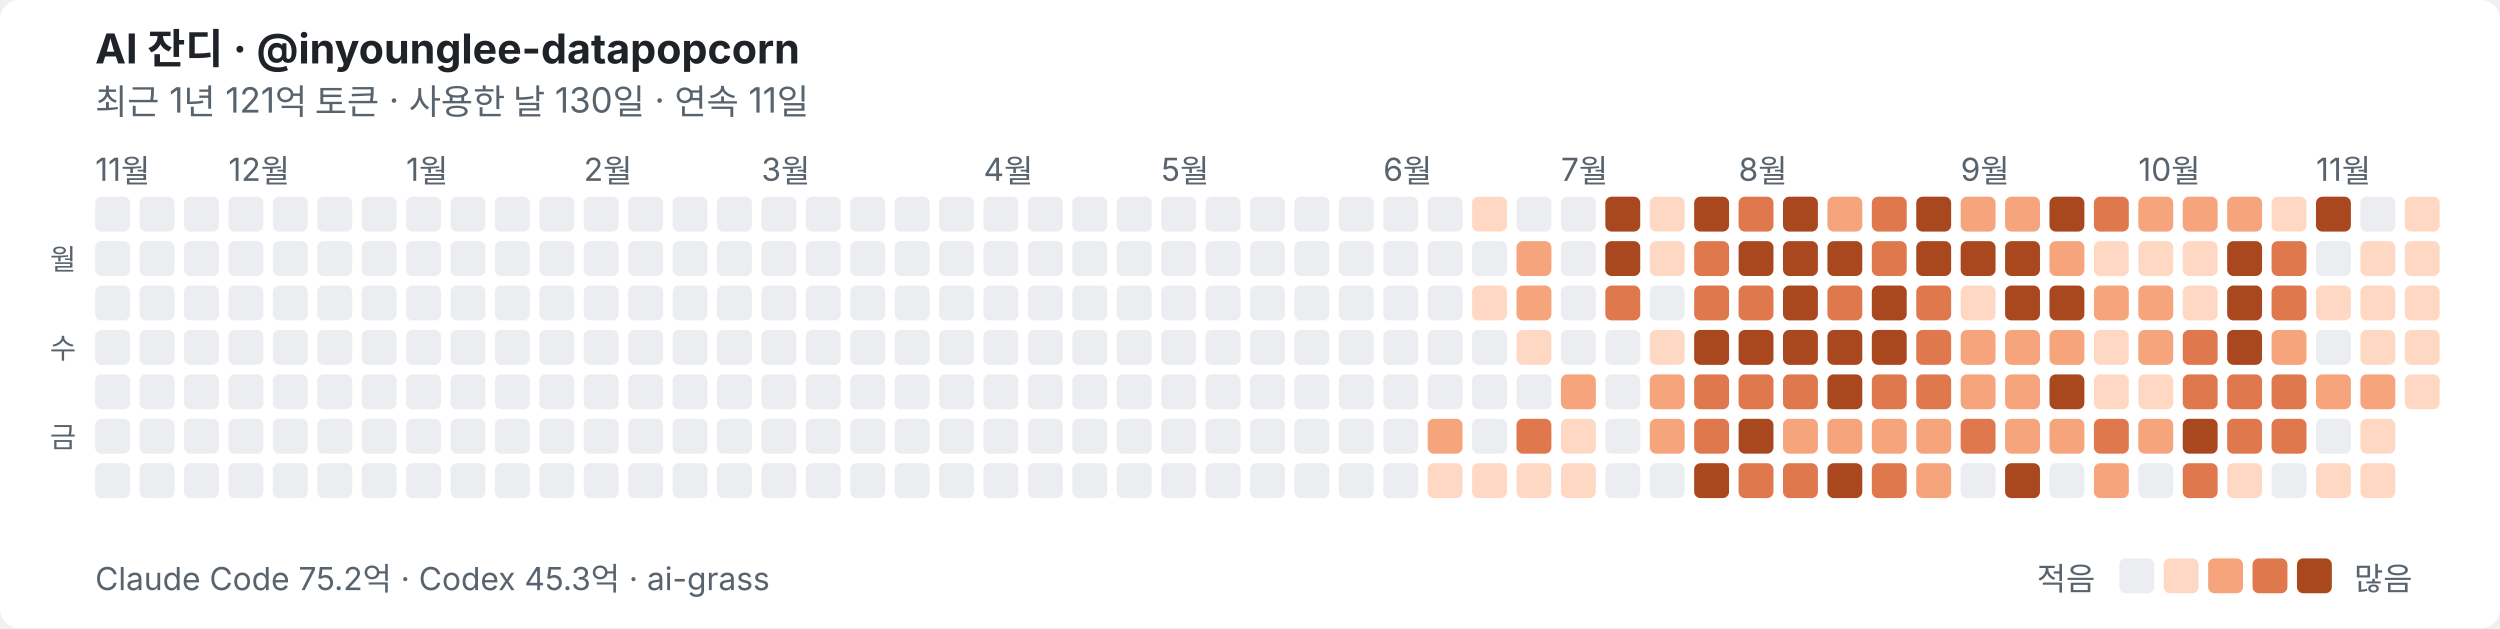
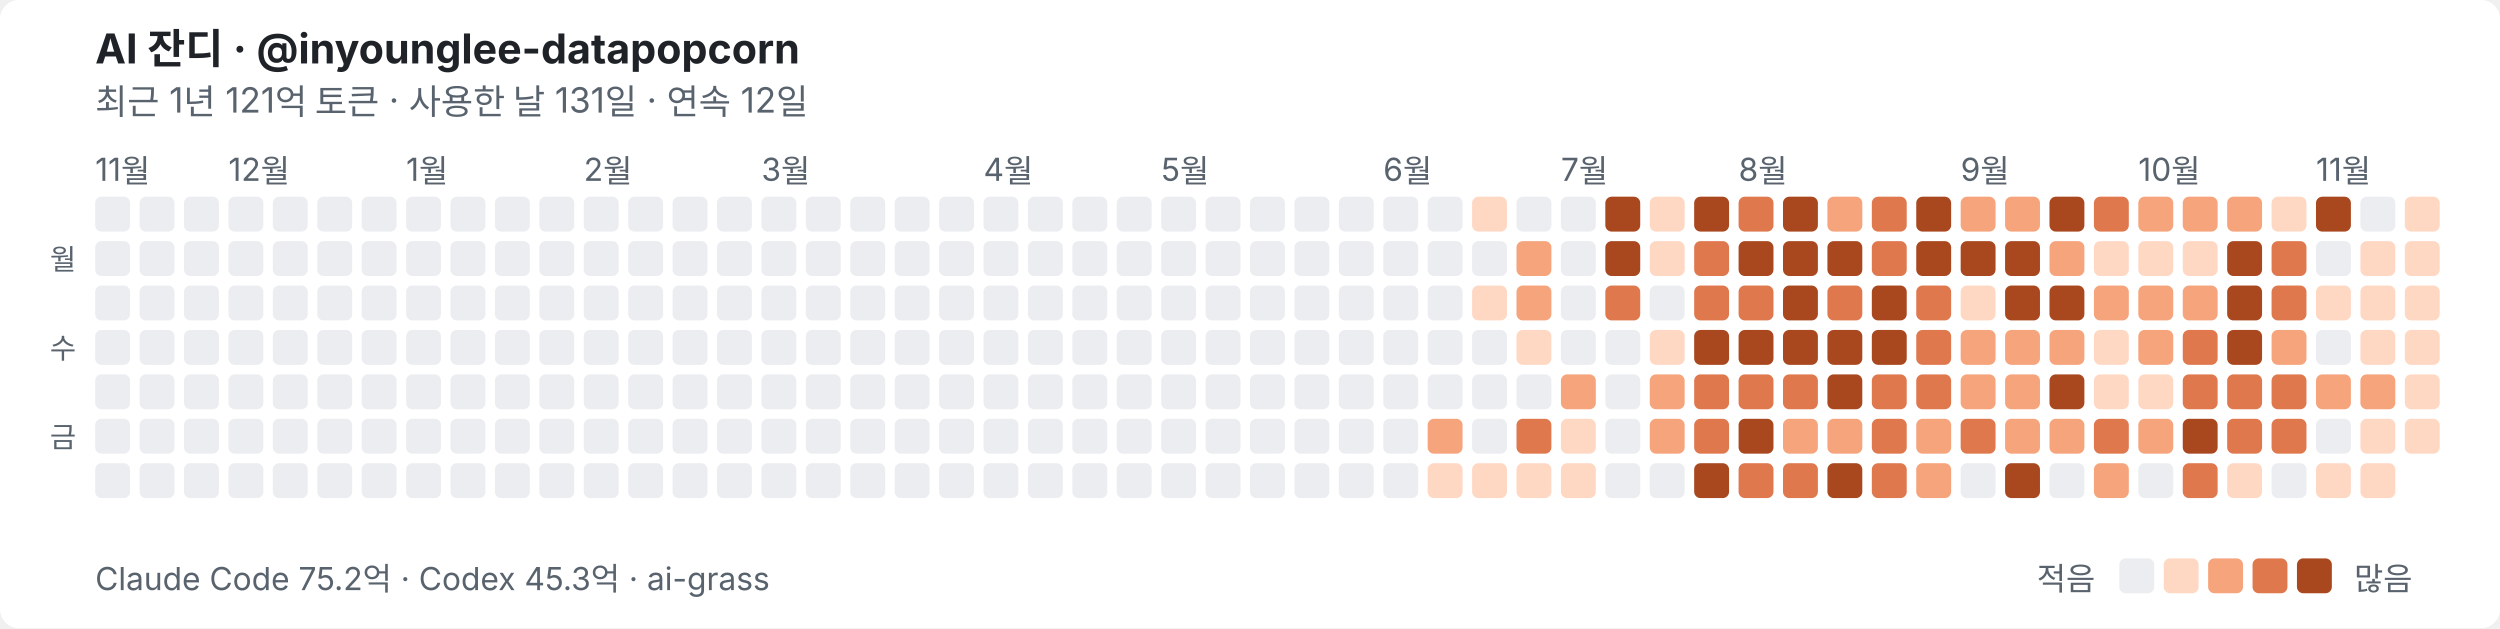
- <svg xmlns="http://www.w3.org/2000/svg" width="788" height="198" viewBox="0 0 788 198" role="img" aria-label="AI 잔디 · @inyounglee-datapopcorn 최근 1년 121억 토큰 · 사용한 날 130일 · 연속 11일">
+ <svg xmlns="http://www.w3.org/2000/svg" width="788" height="198" viewBox="0 0 788 198" role="img" aria-label="AI 잔디 · @inyounglee-datapopcorn 최근 1년 121억 토큰 · 사용한 날 131일 · 연속 12일">
  <rect width="788" height="198" rx="6" fill="#ffffff" />
  <g font-family="-apple-system,BlinkMacSystemFont,'Segoe UI','Apple SD Gothic Neo','Malgun Gothic',sans-serif">
    <text x="30" y="20" font-size="13" font-weight="700" fill="#1f2328">AI 잔디 · @inyounglee-datapopcorn</text>
-     <text x="30" y="36" font-size="11" fill="#59636e">최근 1년 121억 토큰 · 사용한 날 130일 · 연속 11일</text>
+     <text x="30" y="36" font-size="11" fill="#59636e">최근 1년 121억 토큰 · 사용한 날 131일 · 연속 12일</text>
    <text x="30" y="57" font-size="10" fill="#59636e">11월</text>
    <text x="72" y="57" font-size="10" fill="#59636e">12월</text>
    <text x="128" y="57" font-size="10" fill="#59636e">1월</text>
    <text x="184" y="57" font-size="10" fill="#59636e">2월</text>
    <text x="240" y="57" font-size="10" fill="#59636e">3월</text>
    <text x="310" y="57" font-size="10" fill="#59636e">4월</text>
    <text x="366" y="57" font-size="10" fill="#59636e">5월</text>
    <text x="436" y="57" font-size="10" fill="#59636e">6월</text>
    <text x="492" y="57" font-size="10" fill="#59636e">7월</text>
    <text x="548" y="57" font-size="10" fill="#59636e">8월</text>
    <text x="618" y="57" font-size="10" fill="#59636e">9월</text>
    <text x="674" y="57" font-size="10" fill="#59636e">10월</text>
    <text x="730" y="57" font-size="10" fill="#59636e">11월</text>
    <text x="24" y="85" font-size="9" text-anchor="end" fill="#59636e">월</text>
    <text x="24" y="113" font-size="9" text-anchor="end" fill="#59636e">수</text>
    <text x="24" y="141" font-size="9" text-anchor="end" fill="#59636e">금</text>
    <rect x="30" y="62" width="11" height="11" rx="2" fill="#ebedf0" />
    <rect x="30" y="76" width="11" height="11" rx="2" fill="#ebedf0" />
    <rect x="30" y="90" width="11" height="11" rx="2" fill="#ebedf0" />
    <rect x="30" y="104" width="11" height="11" rx="2" fill="#ebedf0" />
    <rect x="30" y="118" width="11" height="11" rx="2" fill="#ebedf0" />
    <rect x="30" y="132" width="11" height="11" rx="2" fill="#ebedf0" />
    <rect x="30" y="146" width="11" height="11" rx="2" fill="#ebedf0" />
    <rect x="44" y="62" width="11" height="11" rx="2" fill="#ebedf0" />
    <rect x="44" y="76" width="11" height="11" rx="2" fill="#ebedf0" />
    <rect x="44" y="90" width="11" height="11" rx="2" fill="#ebedf0" />
    <rect x="44" y="104" width="11" height="11" rx="2" fill="#ebedf0" />
    <rect x="44" y="118" width="11" height="11" rx="2" fill="#ebedf0" />
    <rect x="44" y="132" width="11" height="11" rx="2" fill="#ebedf0" />
    <rect x="44" y="146" width="11" height="11" rx="2" fill="#ebedf0" />
    <rect x="58" y="62" width="11" height="11" rx="2" fill="#ebedf0" />
    <rect x="58" y="76" width="11" height="11" rx="2" fill="#ebedf0" />
    <rect x="58" y="90" width="11" height="11" rx="2" fill="#ebedf0" />
    <rect x="58" y="104" width="11" height="11" rx="2" fill="#ebedf0" />
    <rect x="58" y="118" width="11" height="11" rx="2" fill="#ebedf0" />
    <rect x="58" y="132" width="11" height="11" rx="2" fill="#ebedf0" />
    <rect x="58" y="146" width="11" height="11" rx="2" fill="#ebedf0" />
    <rect x="72" y="62" width="11" height="11" rx="2" fill="#ebedf0" />
    <rect x="72" y="76" width="11" height="11" rx="2" fill="#ebedf0" />
    <rect x="72" y="90" width="11" height="11" rx="2" fill="#ebedf0" />
    <rect x="72" y="104" width="11" height="11" rx="2" fill="#ebedf0" />
    <rect x="72" y="118" width="11" height="11" rx="2" fill="#ebedf0" />
    <rect x="72" y="132" width="11" height="11" rx="2" fill="#ebedf0" />
    <rect x="72" y="146" width="11" height="11" rx="2" fill="#ebedf0" />
    <rect x="86" y="62" width="11" height="11" rx="2" fill="#ebedf0" />
    <rect x="86" y="76" width="11" height="11" rx="2" fill="#ebedf0" />
    <rect x="86" y="90" width="11" height="11" rx="2" fill="#ebedf0" />
    <rect x="86" y="104" width="11" height="11" rx="2" fill="#ebedf0" />
    <rect x="86" y="118" width="11" height="11" rx="2" fill="#ebedf0" />
    <rect x="86" y="132" width="11" height="11" rx="2" fill="#ebedf0" />
    <rect x="86" y="146" width="11" height="11" rx="2" fill="#ebedf0" />
    <rect x="100" y="62" width="11" height="11" rx="2" fill="#ebedf0" />
    <rect x="100" y="76" width="11" height="11" rx="2" fill="#ebedf0" />
    <rect x="100" y="90" width="11" height="11" rx="2" fill="#ebedf0" />
    <rect x="100" y="104" width="11" height="11" rx="2" fill="#ebedf0" />
    <rect x="100" y="118" width="11" height="11" rx="2" fill="#ebedf0" />
    <rect x="100" y="132" width="11" height="11" rx="2" fill="#ebedf0" />
    <rect x="100" y="146" width="11" height="11" rx="2" fill="#ebedf0" />
    <rect x="114" y="62" width="11" height="11" rx="2" fill="#ebedf0" />
    <rect x="114" y="76" width="11" height="11" rx="2" fill="#ebedf0" />
    <rect x="114" y="90" width="11" height="11" rx="2" fill="#ebedf0" />
    <rect x="114" y="104" width="11" height="11" rx="2" fill="#ebedf0" />
    <rect x="114" y="118" width="11" height="11" rx="2" fill="#ebedf0" />
    <rect x="114" y="132" width="11" height="11" rx="2" fill="#ebedf0" />
    <rect x="114" y="146" width="11" height="11" rx="2" fill="#ebedf0" />
    <rect x="128" y="62" width="11" height="11" rx="2" fill="#ebedf0" />
    <rect x="128" y="76" width="11" height="11" rx="2" fill="#ebedf0" />
    <rect x="128" y="90" width="11" height="11" rx="2" fill="#ebedf0" />
    <rect x="128" y="104" width="11" height="11" rx="2" fill="#ebedf0" />
    <rect x="128" y="118" width="11" height="11" rx="2" fill="#ebedf0" />
    <rect x="128" y="132" width="11" height="11" rx="2" fill="#ebedf0" />
    <rect x="128" y="146" width="11" height="11" rx="2" fill="#ebedf0" />
    <rect x="142" y="62" width="11" height="11" rx="2" fill="#ebedf0" />
    <rect x="142" y="76" width="11" height="11" rx="2" fill="#ebedf0" />
    <rect x="142" y="90" width="11" height="11" rx="2" fill="#ebedf0" />
    <rect x="142" y="104" width="11" height="11" rx="2" fill="#ebedf0" />
    <rect x="142" y="118" width="11" height="11" rx="2" fill="#ebedf0" />
    <rect x="142" y="132" width="11" height="11" rx="2" fill="#ebedf0" />
    <rect x="142" y="146" width="11" height="11" rx="2" fill="#ebedf0" />
    <rect x="156" y="62" width="11" height="11" rx="2" fill="#ebedf0" />
    <rect x="156" y="76" width="11" height="11" rx="2" fill="#ebedf0" />
    <rect x="156" y="90" width="11" height="11" rx="2" fill="#ebedf0" />
    <rect x="156" y="104" width="11" height="11" rx="2" fill="#ebedf0" />
    <rect x="156" y="118" width="11" height="11" rx="2" fill="#ebedf0" />
    <rect x="156" y="132" width="11" height="11" rx="2" fill="#ebedf0" />
    <rect x="156" y="146" width="11" height="11" rx="2" fill="#ebedf0" />
    <rect x="170" y="62" width="11" height="11" rx="2" fill="#ebedf0" />
    <rect x="170" y="76" width="11" height="11" rx="2" fill="#ebedf0" />
    <rect x="170" y="90" width="11" height="11" rx="2" fill="#ebedf0" />
    <rect x="170" y="104" width="11" height="11" rx="2" fill="#ebedf0" />
    <rect x="170" y="118" width="11" height="11" rx="2" fill="#ebedf0" />
    <rect x="170" y="132" width="11" height="11" rx="2" fill="#ebedf0" />
    <rect x="170" y="146" width="11" height="11" rx="2" fill="#ebedf0" />
    <rect x="184" y="62" width="11" height="11" rx="2" fill="#ebedf0" />
    <rect x="184" y="76" width="11" height="11" rx="2" fill="#ebedf0" />
    <rect x="184" y="90" width="11" height="11" rx="2" fill="#ebedf0" />
    <rect x="184" y="104" width="11" height="11" rx="2" fill="#ebedf0" />
    <rect x="184" y="118" width="11" height="11" rx="2" fill="#ebedf0" />
    <rect x="184" y="132" width="11" height="11" rx="2" fill="#ebedf0" />
    <rect x="184" y="146" width="11" height="11" rx="2" fill="#ebedf0" />
    <rect x="198" y="62" width="11" height="11" rx="2" fill="#ebedf0" />
    <rect x="198" y="76" width="11" height="11" rx="2" fill="#ebedf0" />
    <rect x="198" y="90" width="11" height="11" rx="2" fill="#ebedf0" />
    <rect x="198" y="104" width="11" height="11" rx="2" fill="#ebedf0" />
    <rect x="198" y="118" width="11" height="11" rx="2" fill="#ebedf0" />
    <rect x="198" y="132" width="11" height="11" rx="2" fill="#ebedf0" />
    <rect x="198" y="146" width="11" height="11" rx="2" fill="#ebedf0" />
    <rect x="212" y="62" width="11" height="11" rx="2" fill="#ebedf0" />
    <rect x="212" y="76" width="11" height="11" rx="2" fill="#ebedf0" />
    <rect x="212" y="90" width="11" height="11" rx="2" fill="#ebedf0" />
    <rect x="212" y="104" width="11" height="11" rx="2" fill="#ebedf0" />
    <rect x="212" y="118" width="11" height="11" rx="2" fill="#ebedf0" />
    <rect x="212" y="132" width="11" height="11" rx="2" fill="#ebedf0" />
    <rect x="212" y="146" width="11" height="11" rx="2" fill="#ebedf0" />
    <rect x="226" y="62" width="11" height="11" rx="2" fill="#ebedf0" />
    <rect x="226" y="76" width="11" height="11" rx="2" fill="#ebedf0" />
    <rect x="226" y="90" width="11" height="11" rx="2" fill="#ebedf0" />
    <rect x="226" y="104" width="11" height="11" rx="2" fill="#ebedf0" />
    <rect x="226" y="118" width="11" height="11" rx="2" fill="#ebedf0" />
    <rect x="226" y="132" width="11" height="11" rx="2" fill="#ebedf0" />
    <rect x="226" y="146" width="11" height="11" rx="2" fill="#ebedf0" />
    <rect x="240" y="62" width="11" height="11" rx="2" fill="#ebedf0" />
    <rect x="240" y="76" width="11" height="11" rx="2" fill="#ebedf0" />
    <rect x="240" y="90" width="11" height="11" rx="2" fill="#ebedf0" />
    <rect x="240" y="104" width="11" height="11" rx="2" fill="#ebedf0" />
    <rect x="240" y="118" width="11" height="11" rx="2" fill="#ebedf0" />
    <rect x="240" y="132" width="11" height="11" rx="2" fill="#ebedf0" />
    <rect x="240" y="146" width="11" height="11" rx="2" fill="#ebedf0" />
    <rect x="254" y="62" width="11" height="11" rx="2" fill="#ebedf0" />
    <rect x="254" y="76" width="11" height="11" rx="2" fill="#ebedf0" />
    <rect x="254" y="90" width="11" height="11" rx="2" fill="#ebedf0" />
    <rect x="254" y="104" width="11" height="11" rx="2" fill="#ebedf0" />
    <rect x="254" y="118" width="11" height="11" rx="2" fill="#ebedf0" />
    <rect x="254" y="132" width="11" height="11" rx="2" fill="#ebedf0" />
    <rect x="254" y="146" width="11" height="11" rx="2" fill="#ebedf0" />
    <rect x="268" y="62" width="11" height="11" rx="2" fill="#ebedf0" />
    <rect x="268" y="76" width="11" height="11" rx="2" fill="#ebedf0" />
    <rect x="268" y="90" width="11" height="11" rx="2" fill="#ebedf0" />
    <rect x="268" y="104" width="11" height="11" rx="2" fill="#ebedf0" />
    <rect x="268" y="118" width="11" height="11" rx="2" fill="#ebedf0" />
    <rect x="268" y="132" width="11" height="11" rx="2" fill="#ebedf0" />
    <rect x="268" y="146" width="11" height="11" rx="2" fill="#ebedf0" />
    <rect x="282" y="62" width="11" height="11" rx="2" fill="#ebedf0" />
    <rect x="282" y="76" width="11" height="11" rx="2" fill="#ebedf0" />
    <rect x="282" y="90" width="11" height="11" rx="2" fill="#ebedf0" />
    <rect x="282" y="104" width="11" height="11" rx="2" fill="#ebedf0" />
    <rect x="282" y="118" width="11" height="11" rx="2" fill="#ebedf0" />
    <rect x="282" y="132" width="11" height="11" rx="2" fill="#ebedf0" />
    <rect x="282" y="146" width="11" height="11" rx="2" fill="#ebedf0" />
    <rect x="296" y="62" width="11" height="11" rx="2" fill="#ebedf0" />
    <rect x="296" y="76" width="11" height="11" rx="2" fill="#ebedf0" />
    <rect x="296" y="90" width="11" height="11" rx="2" fill="#ebedf0" />
    <rect x="296" y="104" width="11" height="11" rx="2" fill="#ebedf0" />
    <rect x="296" y="118" width="11" height="11" rx="2" fill="#ebedf0" />
    <rect x="296" y="132" width="11" height="11" rx="2" fill="#ebedf0" />
    <rect x="296" y="146" width="11" height="11" rx="2" fill="#ebedf0" />
    <rect x="310" y="62" width="11" height="11" rx="2" fill="#ebedf0" />
    <rect x="310" y="76" width="11" height="11" rx="2" fill="#ebedf0" />
    <rect x="310" y="90" width="11" height="11" rx="2" fill="#ebedf0" />
    <rect x="310" y="104" width="11" height="11" rx="2" fill="#ebedf0" />
    <rect x="310" y="118" width="11" height="11" rx="2" fill="#ebedf0" />
    <rect x="310" y="132" width="11" height="11" rx="2" fill="#ebedf0" />
    <rect x="310" y="146" width="11" height="11" rx="2" fill="#ebedf0" />
    <rect x="324" y="62" width="11" height="11" rx="2" fill="#ebedf0" />
    <rect x="324" y="76" width="11" height="11" rx="2" fill="#ebedf0" />
    <rect x="324" y="90" width="11" height="11" rx="2" fill="#ebedf0" />
    <rect x="324" y="104" width="11" height="11" rx="2" fill="#ebedf0" />
    <rect x="324" y="118" width="11" height="11" rx="2" fill="#ebedf0" />
    <rect x="324" y="132" width="11" height="11" rx="2" fill="#ebedf0" />
    <rect x="324" y="146" width="11" height="11" rx="2" fill="#ebedf0" />
    <rect x="338" y="62" width="11" height="11" rx="2" fill="#ebedf0" />
    <rect x="338" y="76" width="11" height="11" rx="2" fill="#ebedf0" />
    <rect x="338" y="90" width="11" height="11" rx="2" fill="#ebedf0" />
    <rect x="338" y="104" width="11" height="11" rx="2" fill="#ebedf0" />
    <rect x="338" y="118" width="11" height="11" rx="2" fill="#ebedf0" />
    <rect x="338" y="132" width="11" height="11" rx="2" fill="#ebedf0" />
    <rect x="338" y="146" width="11" height="11" rx="2" fill="#ebedf0" />
    <rect x="352" y="62" width="11" height="11" rx="2" fill="#ebedf0" />
    <rect x="352" y="76" width="11" height="11" rx="2" fill="#ebedf0" />
    <rect x="352" y="90" width="11" height="11" rx="2" fill="#ebedf0" />
    <rect x="352" y="104" width="11" height="11" rx="2" fill="#ebedf0" />
    <rect x="352" y="118" width="11" height="11" rx="2" fill="#ebedf0" />
    <rect x="352" y="132" width="11" height="11" rx="2" fill="#ebedf0" />
    <rect x="352" y="146" width="11" height="11" rx="2" fill="#ebedf0" />
    <rect x="366" y="62" width="11" height="11" rx="2" fill="#ebedf0" />
    <rect x="366" y="76" width="11" height="11" rx="2" fill="#ebedf0" />
    <rect x="366" y="90" width="11" height="11" rx="2" fill="#ebedf0" />
    <rect x="366" y="104" width="11" height="11" rx="2" fill="#ebedf0" />
    <rect x="366" y="118" width="11" height="11" rx="2" fill="#ebedf0" />
    <rect x="366" y="132" width="11" height="11" rx="2" fill="#ebedf0" />
    <rect x="366" y="146" width="11" height="11" rx="2" fill="#ebedf0" />
    <rect x="380" y="62" width="11" height="11" rx="2" fill="#ebedf0" />
    <rect x="380" y="76" width="11" height="11" rx="2" fill="#ebedf0" />
    <rect x="380" y="90" width="11" height="11" rx="2" fill="#ebedf0" />
    <rect x="380" y="104" width="11" height="11" rx="2" fill="#ebedf0" />
    <rect x="380" y="118" width="11" height="11" rx="2" fill="#ebedf0" />
    <rect x="380" y="132" width="11" height="11" rx="2" fill="#ebedf0" />
    <rect x="380" y="146" width="11" height="11" rx="2" fill="#ebedf0" />
    <rect x="394" y="62" width="11" height="11" rx="2" fill="#ebedf0" />
    <rect x="394" y="76" width="11" height="11" rx="2" fill="#ebedf0" />
    <rect x="394" y="90" width="11" height="11" rx="2" fill="#ebedf0" />
    <rect x="394" y="104" width="11" height="11" rx="2" fill="#ebedf0" />
    <rect x="394" y="118" width="11" height="11" rx="2" fill="#ebedf0" />
    <rect x="394" y="132" width="11" height="11" rx="2" fill="#ebedf0" />
    <rect x="394" y="146" width="11" height="11" rx="2" fill="#ebedf0" />
    <rect x="408" y="62" width="11" height="11" rx="2" fill="#ebedf0" />
    <rect x="408" y="76" width="11" height="11" rx="2" fill="#ebedf0" />
    <rect x="408" y="90" width="11" height="11" rx="2" fill="#ebedf0" />
    <rect x="408" y="104" width="11" height="11" rx="2" fill="#ebedf0" />
    <rect x="408" y="118" width="11" height="11" rx="2" fill="#ebedf0" />
    <rect x="408" y="132" width="11" height="11" rx="2" fill="#ebedf0" />
    <rect x="408" y="146" width="11" height="11" rx="2" fill="#ebedf0" />
    <rect x="422" y="62" width="11" height="11" rx="2" fill="#ebedf0" />
    <rect x="422" y="76" width="11" height="11" rx="2" fill="#ebedf0" />
    <rect x="422" y="90" width="11" height="11" rx="2" fill="#ebedf0" />
    <rect x="422" y="104" width="11" height="11" rx="2" fill="#ebedf0" />
    <rect x="422" y="118" width="11" height="11" rx="2" fill="#ebedf0" />
    <rect x="422" y="132" width="11" height="11" rx="2" fill="#ebedf0" />
    <rect x="422" y="146" width="11" height="11" rx="2" fill="#ebedf0" />
    <rect x="436" y="62" width="11" height="11" rx="2" fill="#ebedf0" />
    <rect x="436" y="76" width="11" height="11" rx="2" fill="#ebedf0" />
    <rect x="436" y="90" width="11" height="11" rx="2" fill="#ebedf0" />
    <rect x="436" y="104" width="11" height="11" rx="2" fill="#ebedf0" />
    <rect x="436" y="118" width="11" height="11" rx="2" fill="#ebedf0" />
    <rect x="436" y="132" width="11" height="11" rx="2" fill="#ebedf0" />
    <rect x="436" y="146" width="11" height="11" rx="2" fill="#ebedf0" />
    <rect x="450" y="62" width="11" height="11" rx="2" fill="#ebedf0" />
    <rect x="450" y="76" width="11" height="11" rx="2" fill="#ebedf0" />
    <rect x="450" y="90" width="11" height="11" rx="2" fill="#ebedf0" />
    <rect x="450" y="104" width="11" height="11" rx="2" fill="#ebedf0" />
    <rect x="450" y="118" width="11" height="11" rx="2" fill="#ebedf0" />
    <rect x="450" y="132" width="11" height="11" rx="2" fill="#f6a47c" />
    <rect x="450" y="146" width="11" height="11" rx="2" fill="#ffd8c4" />
    <rect x="464" y="62" width="11" height="11" rx="2" fill="#ffd8c4" />
    <rect x="464" y="76" width="11" height="11" rx="2" fill="#ebedf0" />
    <rect x="464" y="90" width="11" height="11" rx="2" fill="#ffd8c4" />
    <rect x="464" y="104" width="11" height="11" rx="2" fill="#ebedf0" />
    <rect x="464" y="118" width="11" height="11" rx="2" fill="#ebedf0" />
    <rect x="464" y="132" width="11" height="11" rx="2" fill="#ebedf0" />
    <rect x="464" y="146" width="11" height="11" rx="2" fill="#ffd8c4" />
    <rect x="478" y="62" width="11" height="11" rx="2" fill="#ebedf0" />
    <rect x="478" y="76" width="11" height="11" rx="2" fill="#f6a47c" />
    <rect x="478" y="90" width="11" height="11" rx="2" fill="#f6a47c" />
    <rect x="478" y="104" width="11" height="11" rx="2" fill="#ffd8c4" />
    <rect x="478" y="118" width="11" height="11" rx="2" fill="#ebedf0" />
    <rect x="478" y="132" width="11" height="11" rx="2" fill="#e0784e" />
    <rect x="478" y="146" width="11" height="11" rx="2" fill="#ffd8c4" />
    <rect x="492" y="62" width="11" height="11" rx="2" fill="#ebedf0" />
    <rect x="492" y="76" width="11" height="11" rx="2" fill="#ebedf0" />
    <rect x="492" y="90" width="11" height="11" rx="2" fill="#ebedf0" />
    <rect x="492" y="104" width="11" height="11" rx="2" fill="#ebedf0" />
    <rect x="492" y="118" width="11" height="11" rx="2" fill="#f6a47c" />
    <rect x="492" y="132" width="11" height="11" rx="2" fill="#ffd8c4" />
    <rect x="492" y="146" width="11" height="11" rx="2" fill="#ffd8c4" />
    <rect x="506" y="62" width="11" height="11" rx="2" fill="#a9481f" />
    <rect x="506" y="76" width="11" height="11" rx="2" fill="#a9481f" />
    <rect x="506" y="90" width="11" height="11" rx="2" fill="#e0784e" />
    <rect x="506" y="104" width="11" height="11" rx="2" fill="#ebedf0" />
    <rect x="506" y="118" width="11" height="11" rx="2" fill="#ebedf0" />
    <rect x="506" y="132" width="11" height="11" rx="2" fill="#ebedf0" />
    <rect x="506" y="146" width="11" height="11" rx="2" fill="#ebedf0" />
    <rect x="520" y="62" width="11" height="11" rx="2" fill="#ffd8c4" />
    <rect x="520" y="76" width="11" height="11" rx="2" fill="#ffd8c4" />
    <rect x="520" y="90" width="11" height="11" rx="2" fill="#ebedf0" />
    <rect x="520" y="104" width="11" height="11" rx="2" fill="#ffd8c4" />
    <rect x="520" y="118" width="11" height="11" rx="2" fill="#f6a47c" />
    <rect x="520" y="132" width="11" height="11" rx="2" fill="#f6a47c" />
    <rect x="520" y="146" width="11" height="11" rx="2" fill="#ebedf0" />
    <rect x="534" y="62" width="11" height="11" rx="2" fill="#a9481f" />
    <rect x="534" y="76" width="11" height="11" rx="2" fill="#e0784e" />
    <rect x="534" y="90" width="11" height="11" rx="2" fill="#e0784e" />
    <rect x="534" y="104" width="11" height="11" rx="2" fill="#a9481f" />
    <rect x="534" y="118" width="11" height="11" rx="2" fill="#e0784e" />
    <rect x="534" y="132" width="11" height="11" rx="2" fill="#e0784e" />
    <rect x="534" y="146" width="11" height="11" rx="2" fill="#a9481f" />
    <rect x="548" y="62" width="11" height="11" rx="2" fill="#e0784e" />
    <rect x="548" y="76" width="11" height="11" rx="2" fill="#a9481f" />
    <rect x="548" y="90" width="11" height="11" rx="2" fill="#e0784e" />
    <rect x="548" y="104" width="11" height="11" rx="2" fill="#a9481f" />
    <rect x="548" y="118" width="11" height="11" rx="2" fill="#e0784e" />
    <rect x="548" y="132" width="11" height="11" rx="2" fill="#a9481f" />
    <rect x="548" y="146" width="11" height="11" rx="2" fill="#e0784e" />
    <rect x="562" y="62" width="11" height="11" rx="2" fill="#a9481f" />
    <rect x="562" y="76" width="11" height="11" rx="2" fill="#a9481f" />
    <rect x="562" y="90" width="11" height="11" rx="2" fill="#a9481f" />
    <rect x="562" y="104" width="11" height="11" rx="2" fill="#a9481f" />
    <rect x="562" y="118" width="11" height="11" rx="2" fill="#e0784e" />
    <rect x="562" y="132" width="11" height="11" rx="2" fill="#f6a47c" />
    <rect x="562" y="146" width="11" height="11" rx="2" fill="#e0784e" />
    <rect x="576" y="62" width="11" height="11" rx="2" fill="#f6a47c" />
    <rect x="576" y="76" width="11" height="11" rx="2" fill="#a9481f" />
    <rect x="576" y="90" width="11" height="11" rx="2" fill="#e0784e" />
    <rect x="576" y="104" width="11" height="11" rx="2" fill="#a9481f" />
    <rect x="576" y="118" width="11" height="11" rx="2" fill="#a9481f" />
    <rect x="576" y="132" width="11" height="11" rx="2" fill="#f6a47c" />
    <rect x="576" y="146" width="11" height="11" rx="2" fill="#a9481f" />
    <rect x="590" y="62" width="11" height="11" rx="2" fill="#e0784e" />
    <rect x="590" y="76" width="11" height="11" rx="2" fill="#e0784e" />
    <rect x="590" y="90" width="11" height="11" rx="2" fill="#a9481f" />
    <rect x="590" y="104" width="11" height="11" rx="2" fill="#a9481f" />
    <rect x="590" y="118" width="11" height="11" rx="2" fill="#e0784e" />
-     <rect x="590" y="132" width="11" height="11" rx="2" fill="#f6a47c" />
+     <rect x="590" y="132" width="11" height="11" rx="2" fill="#e0784e" />
    <rect x="590" y="146" width="11" height="11" rx="2" fill="#e0784e" />
    <rect x="604" y="62" width="11" height="11" rx="2" fill="#a9481f" />
    <rect x="604" y="76" width="11" height="11" rx="2" fill="#a9481f" />
    <rect x="604" y="90" width="11" height="11" rx="2" fill="#e0784e" />
    <rect x="604" y="104" width="11" height="11" rx="2" fill="#e0784e" />
    <rect x="604" y="118" width="11" height="11" rx="2" fill="#e0784e" />
    <rect x="604" y="132" width="11" height="11" rx="2" fill="#f6a47c" />
    <rect x="604" y="146" width="11" height="11" rx="2" fill="#f6a47c" />
    <rect x="618" y="62" width="11" height="11" rx="2" fill="#f6a47c" />
    <rect x="618" y="76" width="11" height="11" rx="2" fill="#a9481f" />
    <rect x="618" y="90" width="11" height="11" rx="2" fill="#ffd8c4" />
    <rect x="618" y="104" width="11" height="11" rx="2" fill="#f6a47c" />
    <rect x="618" y="118" width="11" height="11" rx="2" fill="#f6a47c" />
    <rect x="618" y="132" width="11" height="11" rx="2" fill="#e0784e" />
    <rect x="618" y="146" width="11" height="11" rx="2" fill="#ebedf0" />
    <rect x="632" y="62" width="11" height="11" rx="2" fill="#f6a47c" />
    <rect x="632" y="76" width="11" height="11" rx="2" fill="#a9481f" />
    <rect x="632" y="90" width="11" height="11" rx="2" fill="#a9481f" />
    <rect x="632" y="104" width="11" height="11" rx="2" fill="#f6a47c" />
    <rect x="632" y="118" width="11" height="11" rx="2" fill="#f6a47c" />
    <rect x="632" y="132" width="11" height="11" rx="2" fill="#f6a47c" />
    <rect x="632" y="146" width="11" height="11" rx="2" fill="#a9481f" />
    <rect x="646" y="62" width="11" height="11" rx="2" fill="#a9481f" />
    <rect x="646" y="76" width="11" height="11" rx="2" fill="#f6a47c" />
    <rect x="646" y="90" width="11" height="11" rx="2" fill="#a9481f" />
    <rect x="646" y="104" width="11" height="11" rx="2" fill="#f6a47c" />
    <rect x="646" y="118" width="11" height="11" rx="2" fill="#a9481f" />
    <rect x="646" y="132" width="11" height="11" rx="2" fill="#f6a47c" />
    <rect x="646" y="146" width="11" height="11" rx="2" fill="#ebedf0" />
    <rect x="660" y="62" width="11" height="11" rx="2" fill="#e0784e" />
    <rect x="660" y="76" width="11" height="11" rx="2" fill="#ffd8c4" />
    <rect x="660" y="90" width="11" height="11" rx="2" fill="#f6a47c" />
    <rect x="660" y="104" width="11" height="11" rx="2" fill="#ffd8c4" />
    <rect x="660" y="118" width="11" height="11" rx="2" fill="#ffd8c4" />
    <rect x="660" y="132" width="11" height="11" rx="2" fill="#e0784e" />
    <rect x="660" y="146" width="11" height="11" rx="2" fill="#f6a47c" />
    <rect x="674" y="62" width="11" height="11" rx="2" fill="#f6a47c" />
    <rect x="674" y="76" width="11" height="11" rx="2" fill="#ffd8c4" />
    <rect x="674" y="90" width="11" height="11" rx="2" fill="#f6a47c" />
    <rect x="674" y="104" width="11" height="11" rx="2" fill="#f6a47c" />
    <rect x="674" y="118" width="11" height="11" rx="2" fill="#ffd8c4" />
    <rect x="674" y="132" width="11" height="11" rx="2" fill="#f6a47c" />
    <rect x="674" y="146" width="11" height="11" rx="2" fill="#ebedf0" />
    <rect x="688" y="62" width="11" height="11" rx="2" fill="#f6a47c" />
    <rect x="688" y="76" width="11" height="11" rx="2" fill="#ffd8c4" />
-     <rect x="688" y="90" width="11" height="11" rx="2" fill="#ffd8c4" />
+     <rect x="688" y="90" width="11" height="11" rx="2" fill="#f6a47c" />
    <rect x="688" y="104" width="11" height="11" rx="2" fill="#e0784e" />
    <rect x="688" y="118" width="11" height="11" rx="2" fill="#e0784e" />
    <rect x="688" y="132" width="11" height="11" rx="2" fill="#a9481f" />
    <rect x="688" y="146" width="11" height="11" rx="2" fill="#e0784e" />
    <rect x="702" y="62" width="11" height="11" rx="2" fill="#f6a47c" />
    <rect x="702" y="76" width="11" height="11" rx="2" fill="#a9481f" />
    <rect x="702" y="90" width="11" height="11" rx="2" fill="#a9481f" />
    <rect x="702" y="104" width="11" height="11" rx="2" fill="#a9481f" />
    <rect x="702" y="118" width="11" height="11" rx="2" fill="#e0784e" />
    <rect x="702" y="132" width="11" height="11" rx="2" fill="#e0784e" />
    <rect x="702" y="146" width="11" height="11" rx="2" fill="#ffd8c4" />
    <rect x="716" y="62" width="11" height="11" rx="2" fill="#ffd8c4" />
    <rect x="716" y="76" width="11" height="11" rx="2" fill="#e0784e" />
    <rect x="716" y="90" width="11" height="11" rx="2" fill="#e0784e" />
    <rect x="716" y="104" width="11" height="11" rx="2" fill="#f6a47c" />
    <rect x="716" y="118" width="11" height="11" rx="2" fill="#e0784e" />
    <rect x="716" y="132" width="11" height="11" rx="2" fill="#e0784e" />
    <rect x="716" y="146" width="11" height="11" rx="2" fill="#ebedf0" />
    <rect x="730" y="62" width="11" height="11" rx="2" fill="#a9481f" />
    <rect x="730" y="76" width="11" height="11" rx="2" fill="#ebedf0" />
    <rect x="730" y="90" width="11" height="11" rx="2" fill="#ffd8c4" />
    <rect x="730" y="104" width="11" height="11" rx="2" fill="#ebedf0" />
    <rect x="730" y="118" width="11" height="11" rx="2" fill="#f6a47c" />
    <rect x="730" y="132" width="11" height="11" rx="2" fill="#ebedf0" />
    <rect x="730" y="146" width="11" height="11" rx="2" fill="#ffd8c4" />
    <rect x="744" y="62" width="11" height="11" rx="2" fill="#ebedf0" />
    <rect x="744" y="76" width="11" height="11" rx="2" fill="#ffd8c4" />
    <rect x="744" y="90" width="11" height="11" rx="2" fill="#ffd8c4" />
    <rect x="744" y="104" width="11" height="11" rx="2" fill="#ffd8c4" />
    <rect x="744" y="118" width="11" height="11" rx="2" fill="#f6a47c" />
    <rect x="744" y="132" width="11" height="11" rx="2" fill="#ffd8c4" />
    <rect x="744" y="146" width="11" height="11" rx="2" fill="#ffd8c4" />
    <rect x="758" y="62" width="11" height="11" rx="2" fill="#ffd8c4" />
    <rect x="758" y="76" width="11" height="11" rx="2" fill="#ffd8c4" />
    <rect x="758" y="90" width="11" height="11" rx="2" fill="#ffd8c4" />
    <rect x="758" y="104" width="11" height="11" rx="2" fill="#ffd8c4" />
    <rect x="758" y="118" width="11" height="11" rx="2" fill="#ffd8c4" />
+     <rect x="758" y="132" width="11" height="11" rx="2" fill="#ffd8c4" />
    <text x="30" y="186" font-size="10" fill="#59636e">Claude Code 75.2억 · Codex 45.3억 · ai-grass</text>
    <text x="642" y="186" font-size="10" fill="#59636e">적음</text>
    <rect x="668" y="176" width="11" height="11" rx="2" fill="#ebedf0" />
    <rect x="682" y="176" width="11" height="11" rx="2" fill="#ffd8c4" />
    <rect x="696" y="176" width="11" height="11" rx="2" fill="#f6a47c" />
    <rect x="710" y="176" width="11" height="11" rx="2" fill="#e0784e" />
    <rect x="724" y="176" width="11" height="11" rx="2" fill="#a9481f" />
    <text x="742" y="186" font-size="10" fill="#59636e">많음</text>
  </g>
</svg>
